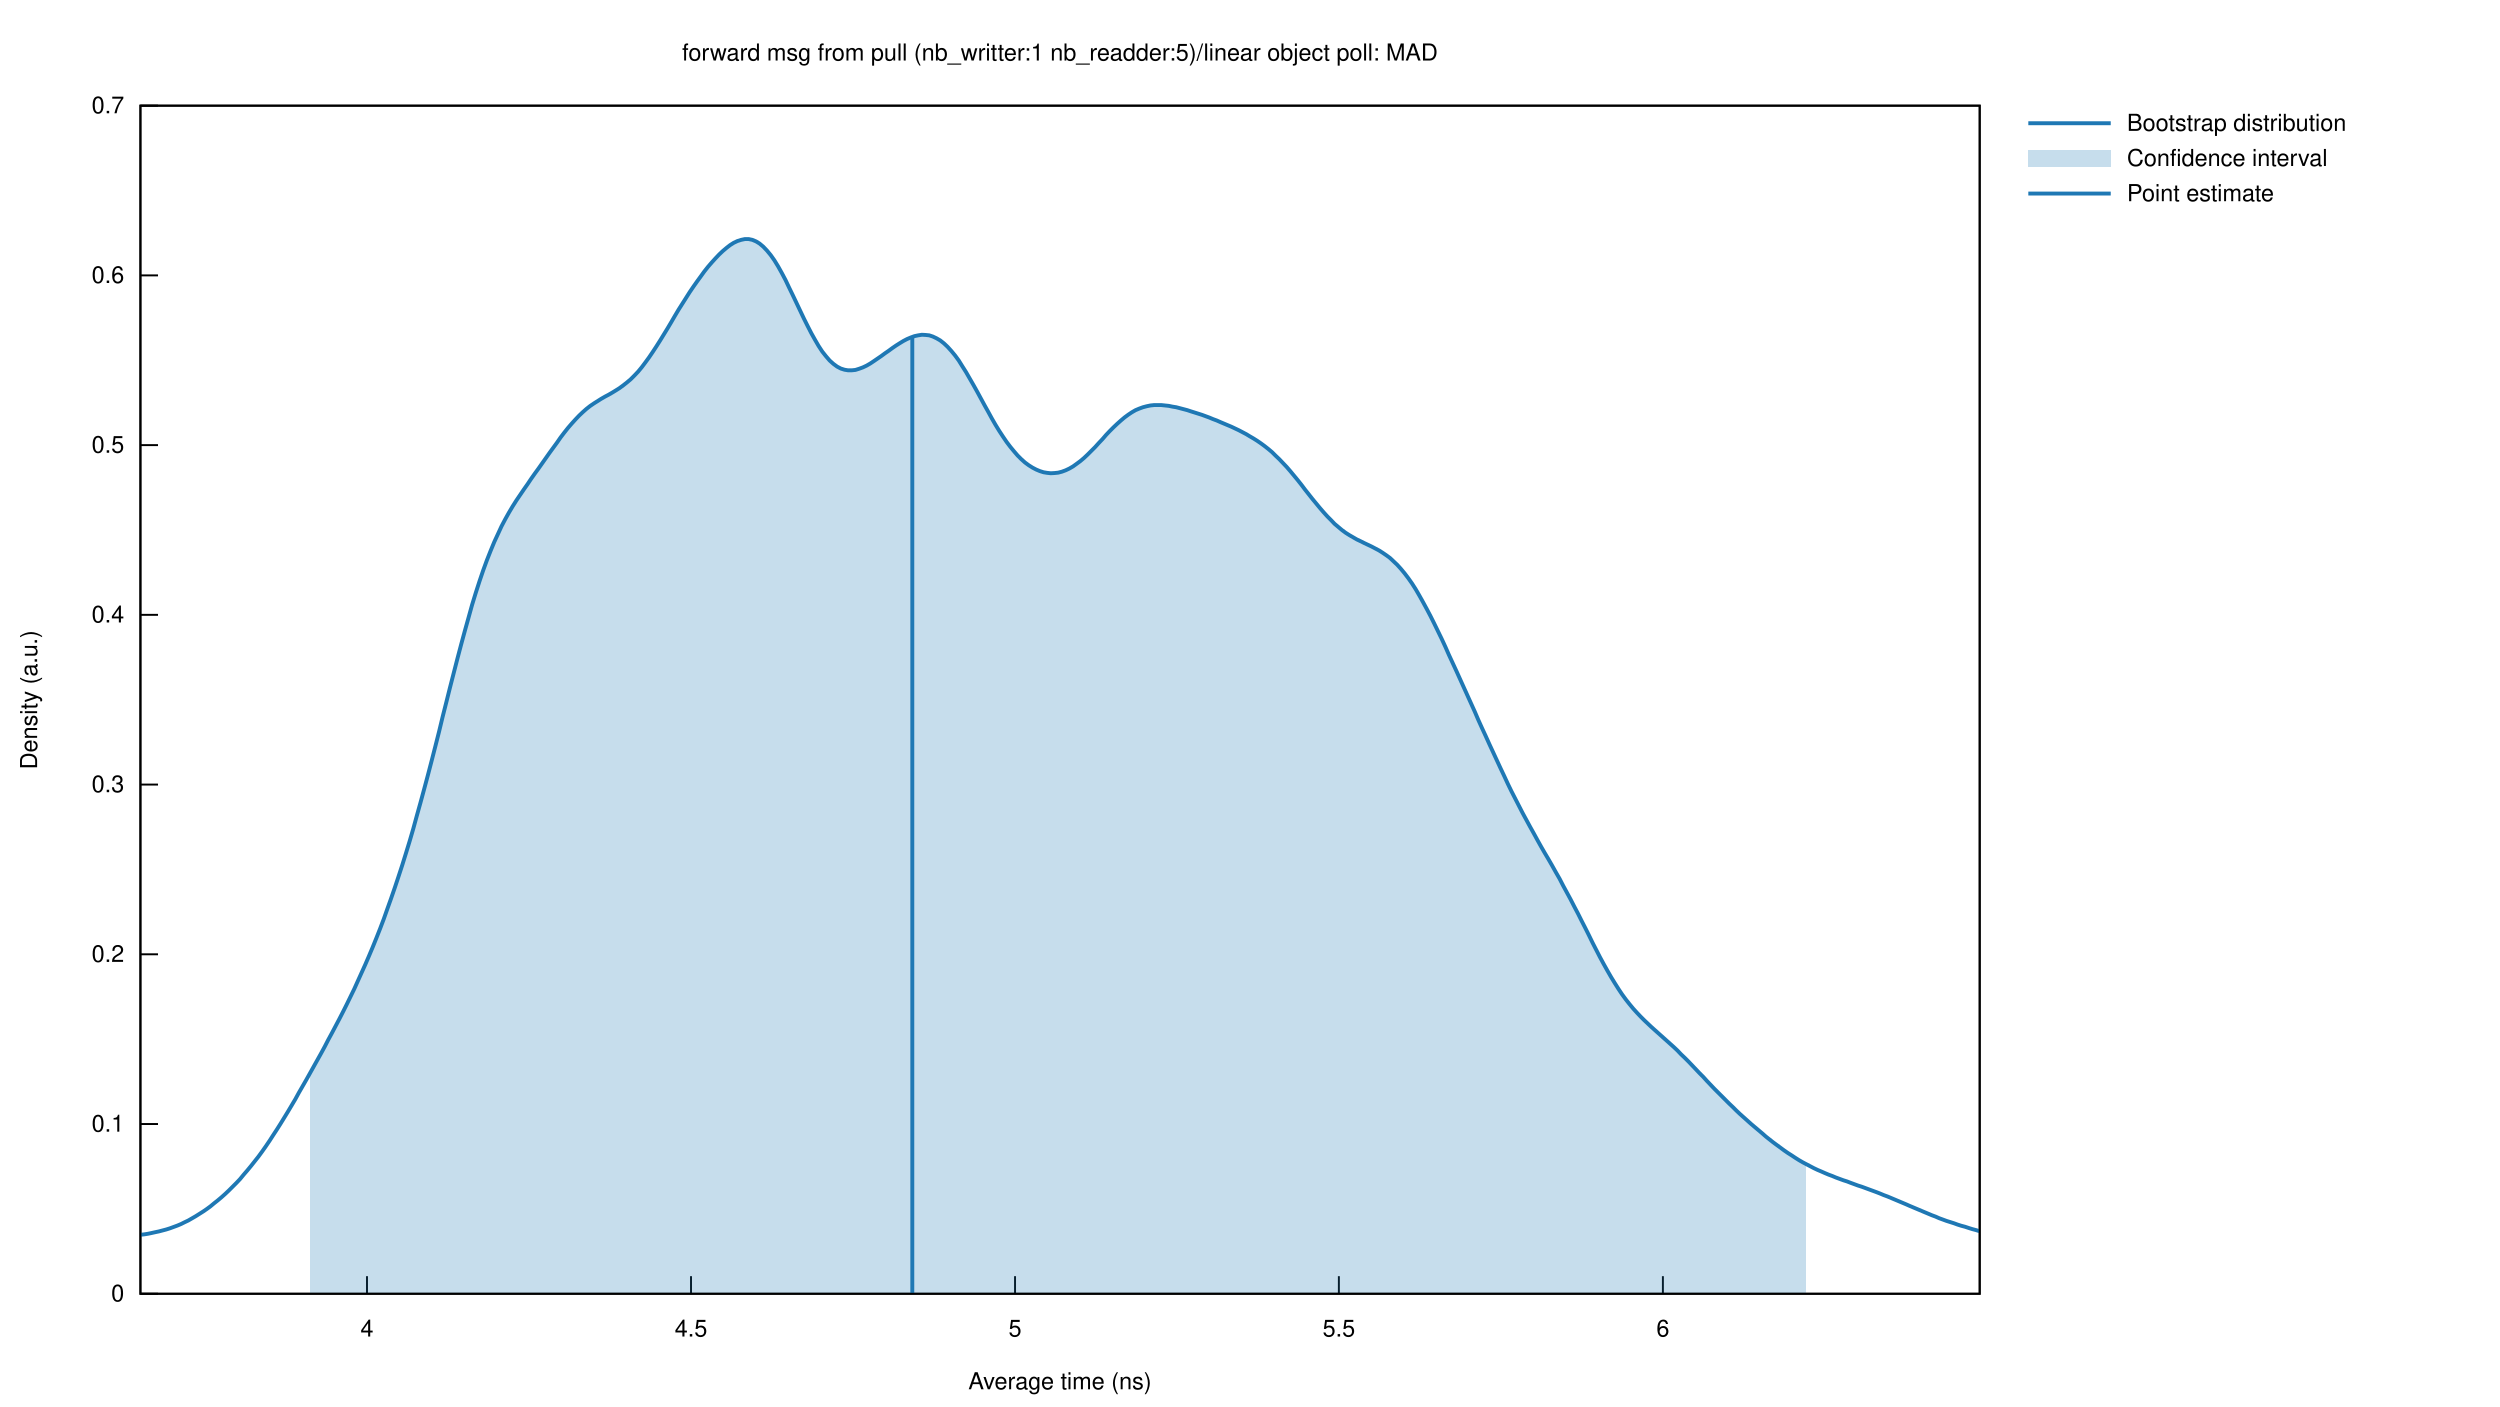
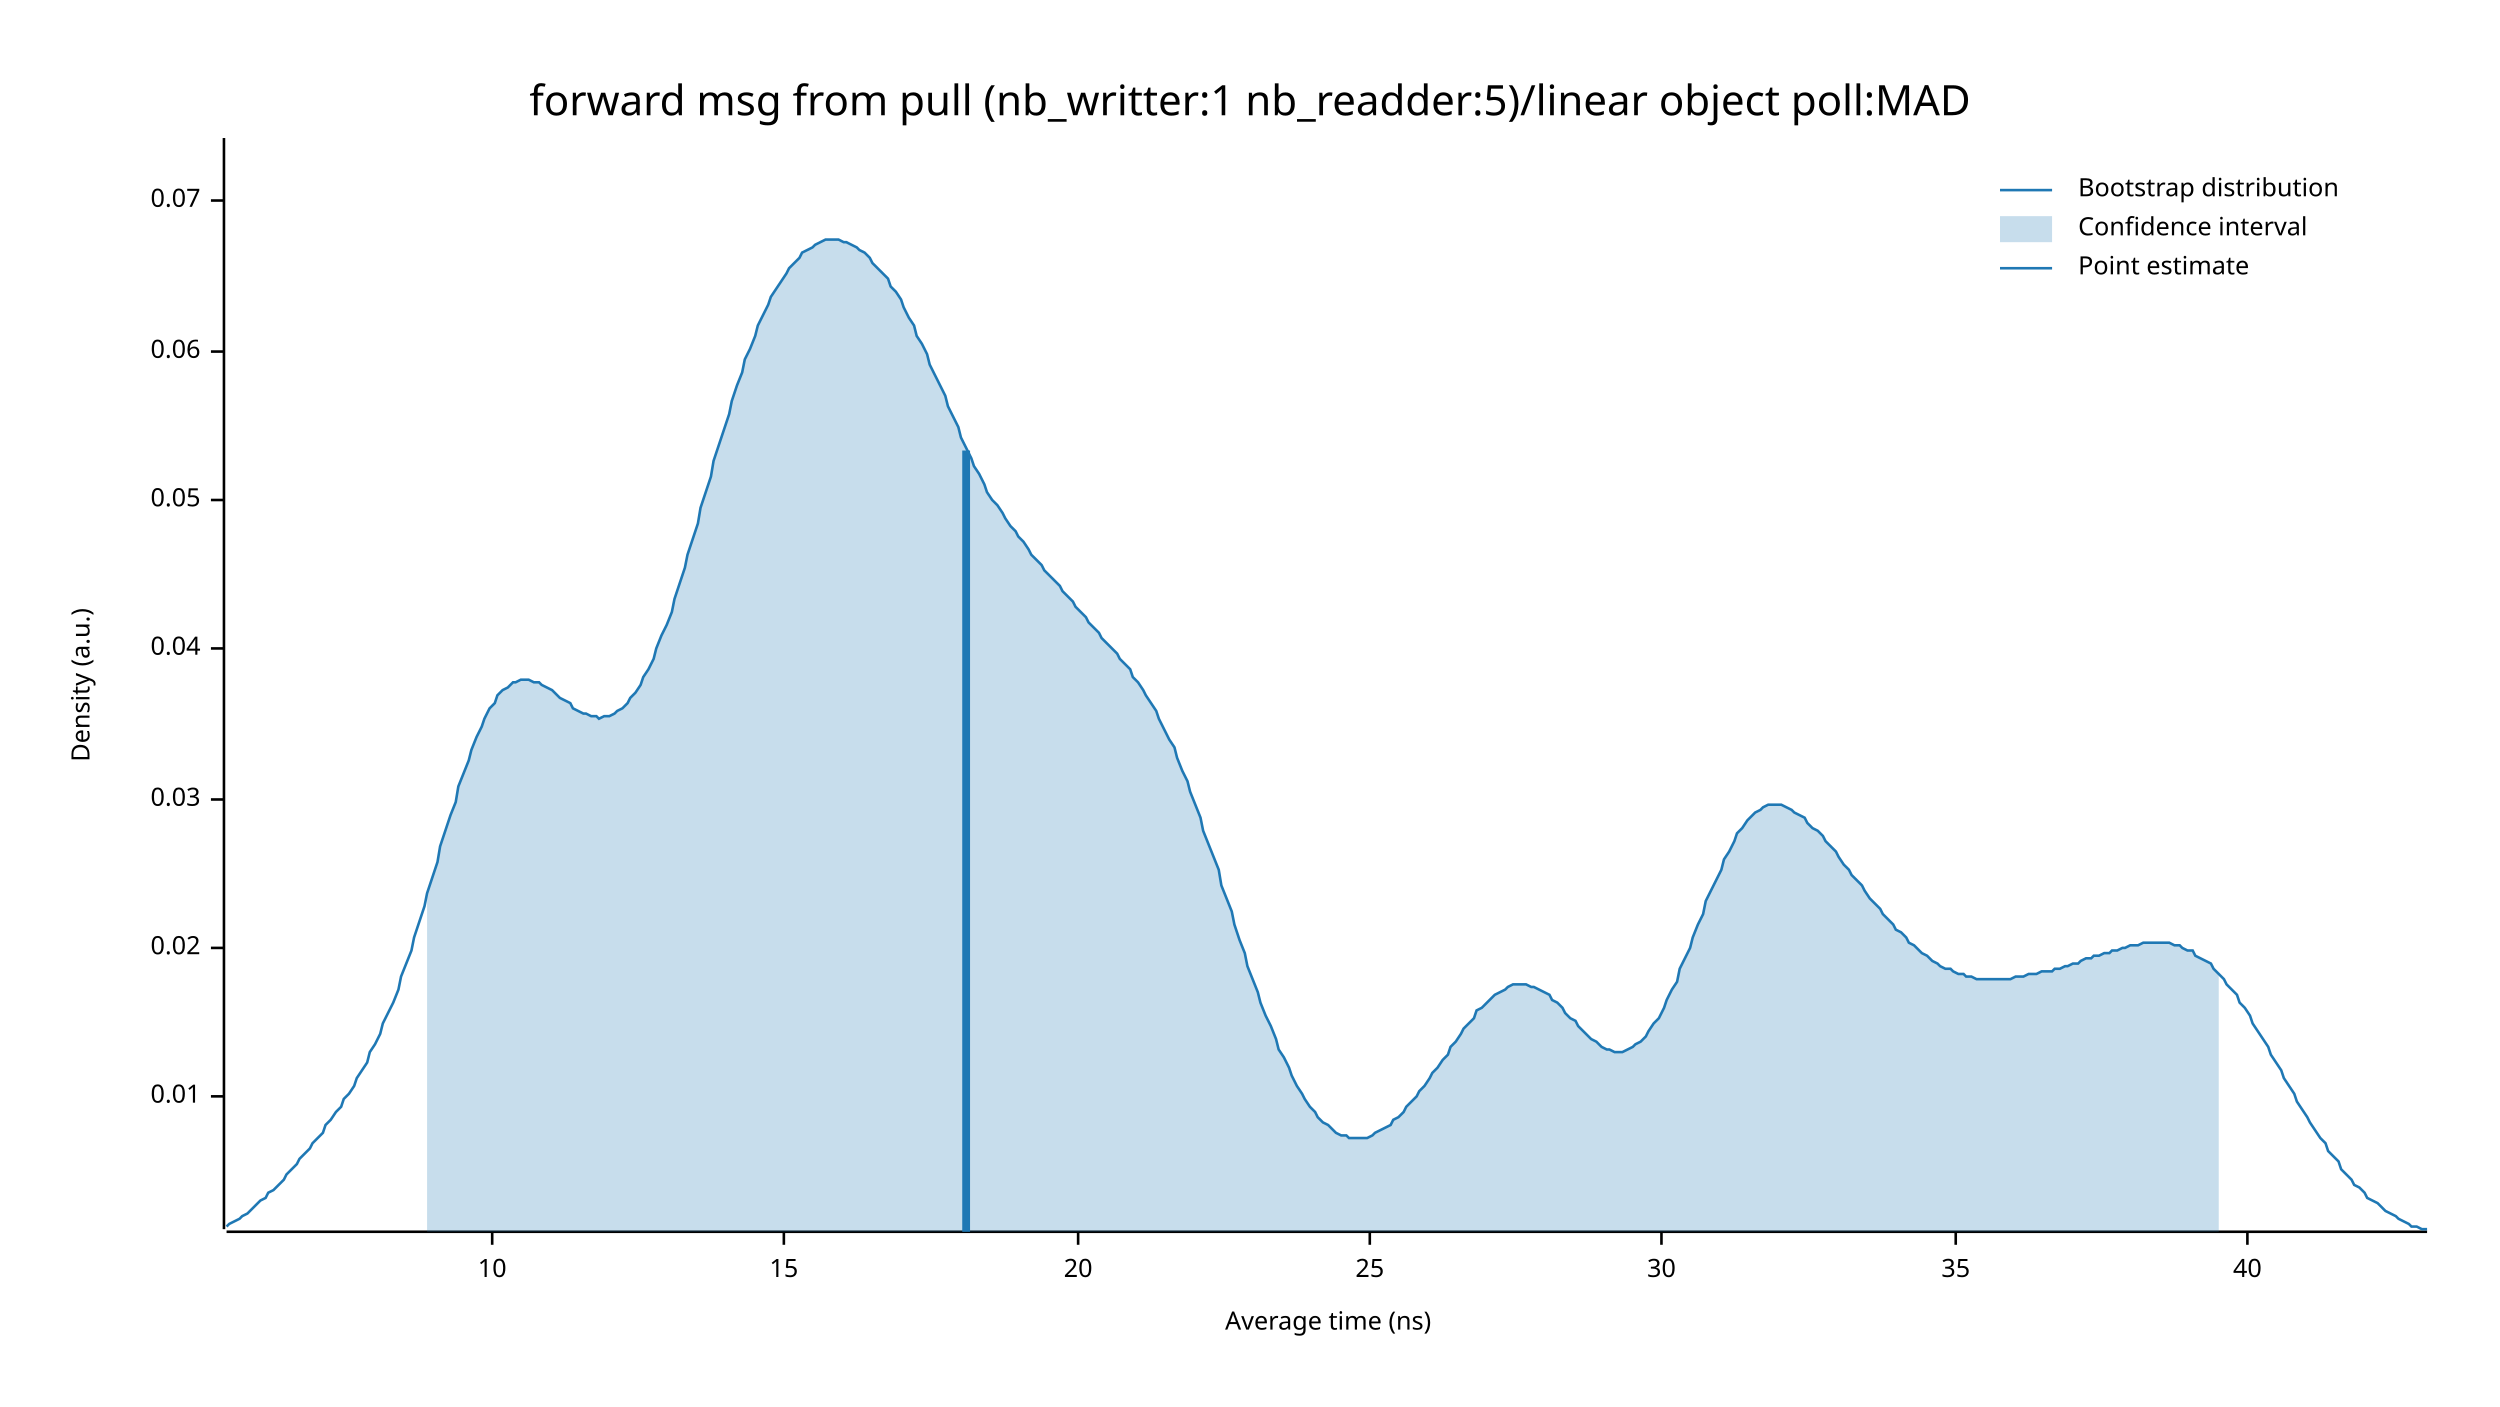
- <svg xmlns="http://www.w3.org/2000/svg" xmlns:xlink="http://www.w3.org/1999/xlink" viewBox="0 0 1280 720">
-   <g id="gnuplot_canvas">
-     <rect x="0" y="0" width="1280" height="720" fill="none" />
-     <defs>
-       <circle id="gpDot" r="0.5" stroke-width="0.5" stroke="currentColor" />
-       <path id="gpPt0" stroke-width="0.222" stroke="currentColor" d="M-1,0 h2 M0,-1 v2" />
-       <path id="gpPt1" stroke-width="0.222" stroke="currentColor" d="M-1,-1 L1,1 M1,-1 L-1,1" />
-       <path id="gpPt2" stroke-width="0.222" stroke="currentColor" d="M-1,0 L1,0 M0,-1 L0,1 M-1,-1 L1,1 M-1,1 L1,-1" />
-       <rect id="gpPt3" stroke-width="0.222" stroke="currentColor" x="-1" y="-1" width="2" height="2" />
-       <rect id="gpPt4" stroke-width="0.222" stroke="currentColor" fill="currentColor" x="-1" y="-1" width="2" height="2" />
-       <circle id="gpPt5" stroke-width="0.222" stroke="currentColor" cx="0" cy="0" r="1" />
-       <use xlink:href="#gpPt5" id="gpPt6" fill="currentColor" stroke="none" />
-       <path id="gpPt7" stroke-width="0.222" stroke="currentColor" d="M0,-1.33 L-1.33,0.67 L1.33,0.67 z" />
-       <use xlink:href="#gpPt7" id="gpPt8" fill="currentColor" stroke="none" />
-       <use xlink:href="#gpPt7" id="gpPt9" stroke="currentColor" transform="rotate(180)" />
-       <use xlink:href="#gpPt9" id="gpPt10" fill="currentColor" stroke="none" />
-       <use xlink:href="#gpPt3" id="gpPt11" stroke="currentColor" transform="rotate(45)" />
-       <use xlink:href="#gpPt11" id="gpPt12" fill="currentColor" stroke="none" />
-       <path id="gpPt13" stroke-width="0.222" stroke="currentColor" d="M0,1.330 L1.265,0.411 L0.782,-1.067 L-0.782,-1.076 L-1.265,0.411 z" />
-       <use xlink:href="#gpPt13" id="gpPt14" fill="currentColor" stroke="none" />
-       <filter id="textbox" filterUnits="objectBoundingBox" x="0" y="0" height="1" width="1">
-         <feFlood flood-color="white" flood-opacity="1" result="bgnd" />
-         <feComposite in="SourceGraphic" in2="bgnd" operator="atop" />
-       </filter>
-       <filter id="greybox" filterUnits="objectBoundingBox" x="0" y="0" height="1" width="1">
-         <feFlood flood-color="lightgrey" flood-opacity="1" result="grey" />
-         <feComposite in="SourceGraphic" in2="grey" operator="atop" />
-       </filter>
-     </defs>
-     <g fill="none" color="white" stroke="currentColor" stroke-width="1.00" stroke-linecap="butt" stroke-linejoin="miter">
- </g>
-     <g fill="none" color="black" stroke="currentColor" stroke-width="1.00" stroke-linecap="butt" stroke-linejoin="miter">
-       <path stroke="black" d="M71.9,662.4 L80.9,662.4  " />
-       <g transform="translate(63.6,666.3)" stroke="none" fill="black" font-family="Helvetica" font-size="12.00" text-anchor="end">
-         <text>
-           <tspan font-family="Helvetica"> 0</tspan>
-         </text>
-       </g>
-     </g>
-     <g fill="none" color="black" stroke="currentColor" stroke-width="1.00" stroke-linecap="butt" stroke-linejoin="miter">
-       <path stroke="black" d="M71.9,575.5 L80.9,575.5  " />
-       <g transform="translate(63.6,579.4)" stroke="none" fill="black" font-family="Helvetica" font-size="12.00" text-anchor="end">
-         <text>
-           <tspan font-family="Helvetica"> 0.1</tspan>
-         </text>
-       </g>
-     </g>
-     <g fill="none" color="black" stroke="currentColor" stroke-width="1.00" stroke-linecap="butt" stroke-linejoin="miter">
-       <path stroke="black" d="M71.9,488.6 L80.9,488.6  " />
-       <g transform="translate(63.6,492.5)" stroke="none" fill="black" font-family="Helvetica" font-size="12.00" text-anchor="end">
-         <text>
-           <tspan font-family="Helvetica"> 0.2</tspan>
-         </text>
-       </g>
-     </g>
-     <g fill="none" color="black" stroke="currentColor" stroke-width="1.00" stroke-linecap="butt" stroke-linejoin="miter">
-       <path stroke="black" d="M71.9,401.7 L80.9,401.7  " />
-       <g transform="translate(63.6,405.6)" stroke="none" fill="black" font-family="Helvetica" font-size="12.00" text-anchor="end">
-         <text>
-           <tspan font-family="Helvetica"> 0.3</tspan>
-         </text>
-       </g>
-     </g>
-     <g fill="none" color="black" stroke="currentColor" stroke-width="1.00" stroke-linecap="butt" stroke-linejoin="miter">
-       <path stroke="black" d="M71.9,314.8 L80.9,314.8  " />
-       <g transform="translate(63.6,318.7)" stroke="none" fill="black" font-family="Helvetica" font-size="12.00" text-anchor="end">
-         <text>
-           <tspan font-family="Helvetica"> 0.4</tspan>
-         </text>
-       </g>
-     </g>
-     <g fill="none" color="black" stroke="currentColor" stroke-width="1.00" stroke-linecap="butt" stroke-linejoin="miter">
-       <path stroke="black" d="M71.9,227.9 L80.9,227.9  " />
-       <g transform="translate(63.6,231.8)" stroke="none" fill="black" font-family="Helvetica" font-size="12.00" text-anchor="end">
-         <text>
-           <tspan font-family="Helvetica"> 0.5</tspan>
-         </text>
-       </g>
-     </g>
-     <g fill="none" color="black" stroke="currentColor" stroke-width="1.00" stroke-linecap="butt" stroke-linejoin="miter">
-       <path stroke="black" d="M71.9,141.0 L80.9,141.0  " />
-       <g transform="translate(63.6,144.9)" stroke="none" fill="black" font-family="Helvetica" font-size="12.00" text-anchor="end">
-         <text>
-           <tspan font-family="Helvetica"> 0.6</tspan>
-         </text>
-       </g>
-     </g>
-     <g fill="none" color="black" stroke="currentColor" stroke-width="1.00" stroke-linecap="butt" stroke-linejoin="miter">
-       <path stroke="black" d="M71.9,54.1 L80.9,54.1  " />
-       <g transform="translate(63.6,58.0)" stroke="none" fill="black" font-family="Helvetica" font-size="12.00" text-anchor="end">
-         <text>
-           <tspan font-family="Helvetica"> 0.7</tspan>
-         </text>
-       </g>
-     </g>
-     <g fill="none" color="black" stroke="currentColor" stroke-width="1.00" stroke-linecap="butt" stroke-linejoin="miter">
-       <path stroke="black" d="M187.9,662.4 L187.9,653.4  " />
-       <g transform="translate(187.9,684.3)" stroke="none" fill="black" font-family="Helvetica" font-size="12.00" text-anchor="middle">
-         <text>
-           <tspan font-family="Helvetica"> 4</tspan>
-         </text>
-       </g>
-     </g>
-     <g fill="none" color="black" stroke="currentColor" stroke-width="1.00" stroke-linecap="butt" stroke-linejoin="miter">
-       <path stroke="black" d="M353.8,662.4 L353.8,653.4  " />
-       <g transform="translate(353.8,684.3)" stroke="none" fill="black" font-family="Helvetica" font-size="12.00" text-anchor="middle">
-         <text>
-           <tspan font-family="Helvetica"> 4.5</tspan>
-         </text>
-       </g>
-     </g>
-     <g fill="none" color="black" stroke="currentColor" stroke-width="1.00" stroke-linecap="butt" stroke-linejoin="miter">
-       <path stroke="black" d="M519.7,662.4 L519.7,653.4  " />
-       <g transform="translate(519.7,684.3)" stroke="none" fill="black" font-family="Helvetica" font-size="12.00" text-anchor="middle">
-         <text>
-           <tspan font-family="Helvetica"> 5</tspan>
-         </text>
-       </g>
-     </g>
-     <g fill="none" color="black" stroke="currentColor" stroke-width="1.00" stroke-linecap="butt" stroke-linejoin="miter">
-       <path stroke="black" d="M685.5,662.4 L685.5,653.4  " />
-       <g transform="translate(685.5,684.3)" stroke="none" fill="black" font-family="Helvetica" font-size="12.00" text-anchor="middle">
-         <text>
-           <tspan font-family="Helvetica"> 5.5</tspan>
-         </text>
-       </g>
-     </g>
-     <g fill="none" color="black" stroke="currentColor" stroke-width="1.00" stroke-linecap="butt" stroke-linejoin="miter">
-       <path stroke="black" d="M851.4,662.4 L851.4,653.4  " />
-       <g transform="translate(851.4,684.3)" stroke="none" fill="black" font-family="Helvetica" font-size="12.00" text-anchor="middle">
-         <text>
-           <tspan font-family="Helvetica"> 6</tspan>
-         </text>
-       </g>
-     </g>
-     <g fill="none" color="black" stroke="currentColor" stroke-width="1.00" stroke-linecap="butt" stroke-linejoin="miter">
- </g>
-     <g fill="none" color="black" stroke="currentColor" stroke-width="1.00" stroke-linecap="butt" stroke-linejoin="miter">
-       <path stroke="black" d="M71.9,54.1 L71.9,662.4 L1013.6,662.4 L1013.6,54.1 L71.9,54.1 Z  " />
-     </g>
-     <g fill="none" color="black" stroke="currentColor" stroke-width="1.00" stroke-linecap="butt" stroke-linejoin="miter">
-       <g transform="translate(19.0,358.3) rotate(270)" stroke="none" fill="black" font-family="Helvetica" font-size="12.00" text-anchor="middle">
-         <text>
-           <tspan font-family="Helvetica">Density (a.u.)</tspan>
-         </text>
-       </g>
-     </g>
-     <g fill="none" color="black" stroke="currentColor" stroke-width="1.00" stroke-linecap="butt" stroke-linejoin="miter">
-       <g transform="translate(542.7,711.3)" stroke="none" fill="black" font-family="Helvetica" font-size="12.00" text-anchor="middle">
-         <text>
-           <tspan font-family="Helvetica">Average time (ns)</tspan>
-         </text>
-       </g>
-     </g>
-     <g fill="none" color="black" stroke="currentColor" stroke-width="1.00" stroke-linecap="butt" stroke-linejoin="miter">
-       <g transform="translate(542.7,31.0)" stroke="none" fill="black" font-family="Helvetica" font-size="12.00" text-anchor="middle">
-         <text>
-           <tspan font-family="Helvetica">forward msg from pull (nb_writter:1 nb_readder:5)/linear object poll: MAD</tspan>
-         </text>
-       </g>
-     </g>
-     <g fill="none" color="black" stroke="currentColor" stroke-width="1.00" stroke-linecap="butt" stroke-linejoin="miter">
- </g>
-     <g id="gnuplot_plot_1">
-       <g fill="none" color="white" stroke="currentColor" stroke-width="2.00" stroke-linecap="butt" stroke-linejoin="miter">
- </g>
-       <g fill="none" color="black" stroke="currentColor" stroke-width="2.00" stroke-linecap="butt" stroke-linejoin="miter">
-         <g transform="translate(1089.0,67.0)" stroke="none" fill="black" font-family="Helvetica" font-size="12.00" text-anchor="start">
-           <text>
-             <tspan font-family="Helvetica">Bootstrap distribution</tspan>
-           </text>
-         </g>
-       </g>
-       <g fill="none" color="black" stroke="currentColor" stroke-width="2.00" stroke-linecap="butt" stroke-linejoin="miter">
-         <path stroke="rgb( 31, 120, 180)" d="M1038.5,63.1 L1080.7,63.1 M71.9,632.2 L73.8,632.0 L75.7,631.7 L77.6,631.3 L79.4,630.9 L81.3,630.5   L83.2,630.0 L85.1,629.5 L87.0,628.9 L88.9,628.2 L90.8,627.5 L92.7,626.7 L94.5,625.8 L96.4,624.9   L98.3,623.8 L100.2,622.7 L102.1,621.5 L104.0,620.3 L105.9,619.0 L107.8,617.6 L109.6,616.1 L111.5,614.6   L113.4,613.0 L115.3,611.3 L117.2,609.5 L119.1,607.6 L121.0,605.7 L122.9,603.7 L124.7,601.5 L126.6,599.3   L128.5,597.0 L130.4,594.6 L132.3,592.2 L134.2,589.6 L136.1,586.9 L138.0,584.1 L139.8,581.3 L141.7,578.4   L143.6,575.4 L145.5,572.3 L147.4,569.2 L149.3,566.0 L151.2,562.8 L153.0,559.5 L154.9,556.2 L156.8,552.9   L158.7,549.5 L160.6,546.1 L162.5,542.7 L164.4,539.3 L166.3,535.8 L168.1,532.3 L170.0,528.8 L171.9,525.2   L173.8,521.6 L175.7,517.9 L177.6,514.1 L179.5,510.2 L181.4,506.3 L183.2,502.3 L185.1,498.1 L187.0,493.9   L188.9,489.5 L190.8,485.0 L192.7,480.3 L194.6,475.5 L196.5,470.5 L198.3,465.4 L200.2,460.1 L202.1,454.6   L204.0,448.9 L205.9,443.1 L207.8,437.0 L209.7,430.8 L211.6,424.3 L213.4,417.7 L215.3,410.9 L217.2,403.9   L219.1,396.8 L221.0,389.5 L222.9,382.1 L224.8,374.6 L226.6,367.1 L228.5,359.6 L230.4,352.0 L232.3,344.6   L234.2,337.2 L236.1,330.0 L238.0,323.0 L239.9,316.2 L241.7,309.7 L243.6,303.5 L245.5,297.6 L247.4,292.0   L249.3,286.8 L251.2,282.0 L253.1,277.4 L255.0,273.3 L256.8,269.4 L258.7,265.8 L260.6,262.4 L262.5,259.2   L264.4,256.2 L266.3,253.4 L268.2,250.6 L270.1,247.9 L271.9,245.2 L273.8,242.5 L275.7,239.9 L277.6,237.2   L279.5,234.5 L281.4,231.8 L283.3,229.2 L285.2,226.6 L287.0,224.0 L288.9,221.5 L290.8,219.1 L292.7,216.9   L294.6,214.8 L296.5,212.8 L298.4,211.0 L300.2,209.4 L302.1,207.9 L304.0,206.6 L305.9,205.4 L307.8,204.2   L309.7,203.1 L311.6,202.1 L313.5,201.0 L315.3,199.9 L317.2,198.7 L319.1,197.3 L321.0,195.8 L322.9,194.2   L324.8,192.3 L326.7,190.3 L328.6,188.0 L330.4,185.6 L332.3,183.0 L334.2,180.2 L336.1,177.3 L338.0,174.3   L339.9,171.2 L341.8,168.1 L343.7,164.9 L345.5,161.8 L347.4,158.6 L349.3,155.6 L351.2,152.6 L353.1,149.6   L355.0,146.8 L356.9,144.1 L358.8,141.5 L360.6,139.0 L362.5,136.6 L364.4,134.4 L366.3,132.3 L368.2,130.3   L370.1,128.5 L372.0,126.9 L373.8,125.5 L375.7,124.3 L377.6,123.4 L379.5,122.8 L381.4,122.4 L383.3,122.4   L385.2,122.8 L387.1,123.6 L388.9,124.7 L390.8,126.3 L392.7,128.3 L394.6,130.6 L396.5,133.3 L398.4,136.4   L400.3,139.8 L402.2,143.4 L404.0,147.2 L405.9,151.1 L407.8,155.1 L409.7,159.1 L411.6,163.1 L413.5,166.9   L415.4,170.6 L417.3,174.0 L419.1,177.1 L421.0,180.0 L422.9,182.4 L424.8,184.6 L426.7,186.3 L428.6,187.7   L430.5,188.7 L432.4,189.3 L434.2,189.6 L436.1,189.6 L438.0,189.4 L439.9,188.8 L441.8,188.1 L443.7,187.2   L445.6,186.1 L447.4,184.9 L449.3,183.6 L451.2,182.3 L453.1,180.9 L455.0,179.6 L456.9,178.2 L458.8,176.9   L460.7,175.7 L462.5,174.6 L464.4,173.6 L466.3,172.8 L468.2,172.1 L470.1,171.7 L472.0,171.4 L473.9,171.5   L475.8,171.7 L477.6,172.3 L479.5,173.2 L481.4,174.3 L483.3,175.8 L485.2,177.6 L487.1,179.7 L489.0,182.0   L490.9,184.6 L492.7,187.5 L494.6,190.5 L496.5,193.8 L498.4,197.1 L500.3,200.5 L502.2,204.0 L504.1,207.5   L506.0,210.9 L507.8,214.2 L509.7,217.5 L511.6,220.6 L513.5,223.5 L515.4,226.3 L517.3,228.8 L519.2,231.1   L521.0,233.2 L522.9,235.1 L524.8,236.8 L526.7,238.2 L528.6,239.4 L530.5,240.4 L532.4,241.2 L534.3,241.8   L536.1,242.1 L538.0,242.3 L539.9,242.2 L541.8,242.0 L543.7,241.5 L545.6,240.8 L547.5,239.9 L549.4,238.8   L551.2,237.5 L553.1,236.1 L555.0,234.5 L556.9,232.7 L558.8,230.8 L560.7,228.9 L562.6,226.8 L564.5,224.8   L566.3,222.7 L568.2,220.7 L570.1,218.8 L572.0,217.0 L573.9,215.3 L575.8,213.7 L577.7,212.3 L579.5,211.1   L581.4,210.0 L583.3,209.2 L585.2,208.5 L587.1,208.0 L589.0,207.6 L590.9,207.4 L592.8,207.4 L594.6,207.4   L596.5,207.6 L598.4,207.8 L600.3,208.2 L602.2,208.5 L604.1,209.0 L606.0,209.5 L607.9,210.0 L609.7,210.6   L611.6,211.2 L613.5,211.8 L615.4,212.4 L617.3,213.1 L619.2,213.8 L621.1,214.6 L623.0,215.3 L624.8,216.1   L626.7,216.9 L628.6,217.7 L630.5,218.5 L632.4,219.4 L634.3,220.3 L636.2,221.3 L638.1,222.3 L639.9,223.4   L641.8,224.5 L643.7,225.7 L645.6,227.0 L647.5,228.4 L649.4,229.9 L651.3,231.5 L653.1,233.3 L655.0,235.1   L656.9,237.1 L658.8,239.1 L660.7,241.3 L662.6,243.6 L664.5,245.9 L666.4,248.3 L668.2,250.7 L670.1,253.1   L672.0,255.5 L673.9,257.8 L675.8,260.1 L677.7,262.3 L679.6,264.4 L681.5,266.3 L683.3,268.2 L685.2,269.8   L687.1,271.4 L689.0,272.8 L690.9,274.0 L692.8,275.1 L694.7,276.2 L696.6,277.1 L698.4,278.0 L700.3,278.9   L702.2,279.8 L704.1,280.8 L706.0,281.8 L707.9,283.0 L709.8,284.3 L711.7,285.7 L713.5,287.4 L715.4,289.2   L717.3,291.3 L719.2,293.6 L721.1,296.1 L723.0,298.8 L724.9,301.8 L726.7,304.9 L728.6,308.3 L730.5,311.8   L732.4,315.4 L734.3,319.2 L736.2,323.1 L738.1,327.0 L740.0,331.1 L741.8,335.2 L743.7,339.3 L745.6,343.4   L747.5,347.6 L749.4,351.8 L751.3,356.0 L753.2,360.2 L755.1,364.4 L756.9,368.6 L758.8,372.8 L760.7,376.9   L762.6,381.1 L764.5,385.2 L766.4,389.3 L768.3,393.4 L770.2,397.4 L772.0,401.3 L773.9,405.2 L775.8,408.9   L777.7,412.6 L779.6,416.3 L781.5,419.8 L783.4,423.3 L785.3,426.7 L787.1,430.0 L789.0,433.4 L790.9,436.7   L792.8,439.9 L794.7,443.2 L796.6,446.6 L798.5,449.9 L800.3,453.4 L802.2,456.9 L804.1,460.4 L806.0,464.1   L807.9,467.7 L809.8,471.5 L811.7,475.2 L813.6,479.0 L815.4,482.7 L817.3,486.4 L819.2,490.1 L821.1,493.6   L823.0,497.0 L824.9,500.3 L826.8,503.4 L828.7,506.4 L830.5,509.1 L832.4,511.7 L834.3,514.1 L836.2,516.4   L838.1,518.5 L840.0,520.5 L841.9,522.4 L843.8,524.2 L845.6,525.9 L847.5,527.6 L849.4,529.3 L851.3,531.0   L853.2,532.7 L855.1,534.4 L857.0,536.1 L858.9,537.9 L860.7,539.8 L862.6,541.6 L864.5,543.5 L866.4,545.5   L868.3,547.5 L870.2,549.5 L872.1,551.4 L873.9,553.4 L875.8,555.4 L877.7,557.4 L879.6,559.3 L881.5,561.2   L883.4,563.1 L885.3,565.0 L887.2,566.8 L889.0,568.6 L890.9,570.4 L892.8,572.1 L894.7,573.8 L896.6,575.5   L898.5,577.1 L900.4,578.7 L902.3,580.3 L904.1,581.9 L906.0,583.4 L907.9,584.9 L909.8,586.3 L911.7,587.7   L913.6,589.1 L915.5,590.4 L917.4,591.6 L919.2,592.8 L921.1,594.0 L923.0,595.1 L924.9,596.1 L926.8,597.1   L928.7,598.1 L930.6,599.0 L932.5,599.8 L934.3,600.6 L936.2,601.4 L938.1,602.1 L940.0,602.9 L941.9,603.6   L943.8,604.3 L945.7,604.9 L947.5,605.6 L949.4,606.3 L951.3,607.0 L953.2,607.6 L955.1,608.3 L957.0,609.0   L958.9,609.7 L960.8,610.4 L962.6,611.1 L964.5,611.9 L966.4,612.6 L968.3,613.4 L970.2,614.2 L972.1,615.0   L974.0,615.8 L975.9,616.6 L977.7,617.4 L979.6,618.2 L981.5,619.0 L983.4,619.8 L985.3,620.6 L987.2,621.4   L989.1,622.2 L991.0,622.9 L992.8,623.7 L994.7,624.4 L996.6,625.1 L998.5,625.7 L1000.4,626.3 L1002.3,627.0   L1004.2,627.6 L1006.1,628.1 L1007.9,628.7 L1009.8,629.3 L1011.7,629.8 L1013.6,630.4  " />
-       </g>
-     </g>
-     <g id="gnuplot_plot_2">
-       <g fill="none" color="white" stroke="rgb( 31, 120, 180)" stroke-width="1.00" stroke-linecap="butt" stroke-linejoin="miter">
- </g>
-       <g fill="none" color="black" stroke="currentColor" stroke-width="1.00" stroke-linecap="butt" stroke-linejoin="miter">
-         <g transform="translate(1089.0,85.0)" stroke="none" fill="black" font-family="Helvetica" font-size="12.00" text-anchor="start">
-           <text>
-             <tspan font-family="Helvetica">Confidence interval</tspan>
-           </text>
-         </g>
-       </g>
-       <g fill="none" color="black" stroke="currentColor" stroke-width="1.00" stroke-linecap="butt" stroke-linejoin="miter">
-         <g stroke="none" shape-rendering="crispEdges">
-           <polygon fill="rgb( 31, 120, 180)" fill-opacity="0.25" points="1038.5,85.6 1080.7,85.6 1080.7,76.6 1038.5,76.6 " />
-           <polygon fill="rgb( 31, 120, 180)" fill-opacity="0.25" points="158.7,549.5 160.6,546.1 162.5,542.7 164.4,539.3 166.3,535.8 168.1,532.3 170.0,528.8 171.9,525.2 173.8,521.6 175.7,517.9 177.6,514.1 179.5,510.2 181.4,506.3 183.2,502.3 185.1,498.1 187.0,493.9 188.9,489.5 190.8,485.0 192.7,480.3 194.6,475.5 196.5,470.5 198.3,465.4 200.2,460.1 202.1,454.6 204.0,448.9 205.9,443.1 207.8,437.0 209.7,430.8 211.6,424.3 213.4,417.7 215.3,410.9 217.2,403.9 219.1,396.8 221.0,389.5 222.9,382.1 224.8,374.6 226.6,367.1 228.5,359.6 230.4,352.0 232.3,344.6 234.2,337.2 236.1,330.0 238.0,323.0 239.9,316.2 241.7,309.7 243.6,303.5 245.5,297.6 247.4,292.0 249.3,286.8 251.2,282.0 253.1,277.4 255.0,273.3 256.8,269.4 258.7,265.8 260.6,262.4 262.5,259.2 264.4,256.2 266.3,253.4 268.2,250.6 270.1,247.9 271.9,245.2 273.8,242.5 275.7,239.9 277.6,237.2 279.5,234.5 281.4,231.8 283.3,229.2 285.2,226.6 287.0,224.0 288.9,221.5 290.8,219.1 292.7,216.9 294.6,214.8 296.5,212.8 298.4,211.0 300.2,209.4 302.1,207.9 304.0,206.6 305.9,205.4 307.8,204.2 309.7,203.1 311.6,202.1 313.5,201.0 315.3,199.9 317.2,198.7 319.1,197.3 321.0,195.8 322.9,194.2 324.8,192.3 326.7,190.3 328.6,188.0 330.4,185.6 332.3,183.0 334.2,180.2 336.1,177.3 338.0,174.3 339.9,171.2 341.8,168.1 343.7,164.9 345.5,161.8 347.4,158.6 349.3,155.6 351.2,152.6 353.1,149.6 355.0,146.8 356.9,144.1 358.8,141.5 360.6,139.0 362.5,136.6 364.4,134.4 366.3,132.3 368.2,130.3 370.1,128.5 372.0,126.9 373.8,125.5 375.7,124.3 377.6,123.4 379.5,122.8 381.4,122.4 383.3,122.4 385.2,122.8 387.1,123.6 388.9,124.7 390.8,126.3 392.7,128.3 394.6,130.6 396.5,133.3 398.4,136.4 400.3,139.8 402.2,143.4 404.0,147.2 405.9,151.1 407.8,155.1 409.7,159.1 411.6,163.1 413.5,166.9 415.4,170.6 417.3,174.0 419.1,177.1 421.0,180.0 422.9,182.4 424.8,184.6 426.7,186.3 428.6,187.7 430.5,188.7 432.4,189.3 434.2,189.6 436.1,189.6 438.0,189.4 439.9,188.8 441.8,188.1 443.7,187.2 445.6,186.1 447.4,184.9 449.3,183.6 451.2,182.3 453.1,180.9 455.0,179.6 456.9,178.2 458.8,176.9 460.7,175.7 462.5,174.6 464.4,173.6 466.3,172.8 468.2,172.1 470.1,171.7 472.0,171.4 473.9,171.5 475.8,171.7 477.6,172.3 479.5,173.2 481.4,174.3 483.3,175.8 485.2,177.6 487.1,179.7 489.0,182.0 490.9,184.6 492.7,187.5 494.6,190.5 496.5,193.8 498.4,197.1 500.3,200.5 502.2,204.0 504.1,207.5 506.0,210.9 507.8,214.2 509.7,217.5 511.6,220.6 513.5,223.5 515.4,226.3 517.3,228.8 519.2,231.1 521.0,233.2 522.9,235.1 524.8,236.8 526.7,238.2 528.6,239.4 530.5,240.4 532.4,241.2 534.3,241.8 536.1,242.1 538.0,242.3 539.9,242.2 541.8,242.0 543.7,241.5 545.6,240.8 547.5,239.9 549.4,238.8 551.2,237.5 553.1,236.1 555.0,234.5 556.9,232.7 558.8,230.8 560.7,228.9 562.6,226.8 564.5,224.8 566.3,222.7 568.2,220.7 570.1,218.8 572.0,217.0 573.9,215.3 575.8,213.7 577.7,212.3 579.5,211.1 581.4,210.0 583.3,209.2 585.2,208.5 587.1,208.0 589.0,207.6 590.9,207.4 592.8,207.4 594.6,207.4 596.5,207.6 598.4,207.8 600.3,208.2 602.2,208.5 604.1,209.0 606.0,209.5 607.9,210.0 609.7,210.6 611.6,211.2 613.5,211.8 615.4,212.4 617.3,213.1 619.2,213.8 621.1,214.6 623.0,215.3 624.8,216.1 626.7,216.9 628.6,217.7 630.5,218.5 632.4,219.4 634.3,220.3 636.2,221.3 638.1,222.3 639.9,223.4 641.8,224.5 643.7,225.7 645.6,227.0 647.5,228.4 649.4,229.9 651.3,231.5 653.1,233.3 655.0,235.1 656.9,237.1 658.8,239.1 660.7,241.3 662.6,243.6 664.5,245.9 666.4,248.3 668.2,250.7 670.1,253.1 672.0,255.5 673.9,257.8 675.8,260.1 677.7,262.3 679.6,264.4 681.5,266.3 683.3,268.2 685.2,269.8 687.1,271.4 689.0,272.8 690.9,274.0 692.8,275.1 694.7,276.2 696.6,277.1 698.4,278.0 700.3,278.9 702.2,279.8 704.1,280.8 706.0,281.8 707.9,283.0 709.8,284.3 711.7,285.7 713.5,287.4 715.4,289.2 717.3,291.3 719.2,293.6 721.1,296.1 723.0,298.8 724.9,301.8 726.7,304.9 728.6,308.3 730.5,311.8 732.4,315.4 734.3,319.2 736.2,323.1 738.1,327.0 740.0,331.1 741.8,335.2 743.7,339.3 745.6,343.4 747.5,347.6 749.4,351.8 751.3,356.0 753.2,360.2 755.1,364.4 756.9,368.6 758.8,372.8 760.7,376.9 762.6,381.1 764.5,385.2 766.4,389.3 768.3,393.4 770.2,397.4 772.0,401.3 773.9,405.2 775.8,408.9 777.7,412.6 779.6,416.3 781.5,419.8 783.4,423.3 785.3,426.7 787.1,430.0 789.0,433.4 790.9,436.7 792.8,439.9 794.7,443.2 796.6,446.6 798.5,449.9 800.3,453.4 802.2,456.9 804.1,460.4 806.0,464.1 807.9,467.7 809.8,471.5 811.7,475.2 813.6,479.0 815.4,482.7 817.3,486.4 819.2,490.1 821.1,493.6 823.0,497.0 824.9,500.3 826.8,503.4 828.7,506.4 830.5,509.1 832.4,511.7 834.3,514.1 836.2,516.4 838.1,518.5 840.0,520.5 841.9,522.4 843.8,524.2 845.6,525.9 847.5,527.6 849.4,529.3 851.3,531.0 853.2,532.7 855.1,534.4 857.0,536.1 858.9,537.9 860.7,539.8 862.6,541.6 864.5,543.5 866.4,545.5 868.3,547.5 870.2,549.5 872.1,551.4 873.9,553.4 875.8,555.4 877.7,557.4 879.6,559.3 881.5,561.2 883.4,563.1 885.3,565.0 887.2,566.8 889.0,568.6 890.9,570.4 892.8,572.1 894.7,573.8 896.6,575.5 898.5,577.1 900.4,578.7 902.3,580.3 904.1,581.9 906.0,583.4 907.9,584.9 909.8,586.3 911.7,587.7 913.6,589.1 915.5,590.4 917.4,591.6 919.2,592.8 921.1,594.0 923.0,595.1 924.9,596.1 924.9,662.4 923.0,662.4 921.1,662.4 919.2,662.4 917.4,662.4 915.5,662.4 913.6,662.4 911.7,662.4 909.8,662.4 907.9,662.4 906.0,662.4 904.1,662.4 902.3,662.4 900.4,662.4 898.5,662.4 896.6,662.4 894.7,662.4 892.8,662.4 890.9,662.4 889.0,662.4 887.2,662.4 885.3,662.4 883.4,662.4 881.5,662.4 879.6,662.4 877.7,662.4 875.8,662.4 873.9,662.4 872.1,662.4 870.2,662.4 868.3,662.4 866.4,662.4 864.5,662.4 862.6,662.4 860.7,662.4 858.9,662.4 857.0,662.4 855.1,662.4 853.2,662.4 851.3,662.4 849.4,662.4 847.5,662.4 845.6,662.4 843.8,662.4 841.9,662.4 840.0,662.4 838.1,662.4 836.2,662.4 834.3,662.4 832.4,662.4 830.5,662.4 828.7,662.4 826.8,662.4 824.9,662.4 823.0,662.4 821.1,662.4 819.2,662.4 817.3,662.4 815.4,662.4 813.6,662.4 811.7,662.4 809.8,662.4 807.9,662.4 806.0,662.4 804.1,662.4 802.2,662.4 800.3,662.4 798.5,662.4 796.6,662.4 794.7,662.4 792.8,662.4 790.9,662.4 789.0,662.4 787.1,662.4 785.3,662.4 783.4,662.4 781.5,662.4 779.6,662.4 777.7,662.4 775.8,662.4 773.9,662.4 772.0,662.4 770.2,662.4 768.3,662.4 766.4,662.4 764.5,662.4 762.6,662.4 760.7,662.4 758.8,662.4 756.9,662.4 755.1,662.4 753.2,662.4 751.3,662.4 749.4,662.4 747.5,662.4 745.6,662.4 743.7,662.4 741.8,662.4 740.0,662.4 738.1,662.4 736.2,662.4 734.3,662.4 732.4,662.4 730.5,662.4 728.6,662.4 726.7,662.4 724.9,662.4 723.0,662.4 721.1,662.4 719.2,662.4 717.3,662.4 715.4,662.4 713.5,662.4 711.7,662.4 709.8,662.4 707.9,662.4 706.0,662.4 704.1,662.4 702.2,662.4 700.3,662.4 698.4,662.4 696.6,662.4 694.7,662.4 692.8,662.4 690.9,662.4 689.0,662.4 687.1,662.4 685.2,662.4 683.3,662.4 681.5,662.4 679.6,662.4 677.7,662.4 675.8,662.4 673.9,662.4 672.0,662.4 670.1,662.4 668.2,662.4 666.4,662.4 664.5,662.4 662.6,662.4 660.7,662.4 658.8,662.4 656.9,662.4 655.0,662.4 653.1,662.4 651.3,662.4 649.4,662.4 647.5,662.4 645.6,662.4 643.7,662.4 641.8,662.4 639.9,662.4 638.1,662.4 636.2,662.4 634.3,662.4 632.4,662.4 630.5,662.4 628.6,662.4 626.7,662.4 624.8,662.4 623.0,662.4 621.1,662.4 619.2,662.4 617.3,662.4 615.4,662.4 613.5,662.4 611.6,662.4 609.7,662.4 607.9,662.4 606.0,662.4 604.1,662.4 602.2,662.4 600.3,662.4 598.4,662.4 596.5,662.4 594.6,662.4 592.8,662.4 590.9,662.4 589.0,662.4 587.1,662.4 585.2,662.4 583.3,662.4 581.4,662.4 579.5,662.4 577.7,662.4 575.8,662.4 573.9,662.4 572.0,662.4 570.1,662.4 568.2,662.4 566.3,662.4 564.5,662.4 562.6,662.4 560.7,662.4 558.8,662.4 556.9,662.4 555.0,662.4 553.1,662.4 551.2,662.4 549.4,662.4 547.5,662.4 545.6,662.4 543.7,662.4 541.8,662.4 539.9,662.4 538.0,662.4 536.1,662.4 534.3,662.4 532.4,662.4 530.5,662.4 528.6,662.4 526.7,662.4 524.8,662.4 522.9,662.4 521.0,662.4 519.2,662.4 517.3,662.4 515.4,662.4 513.5,662.4 511.6,662.4 509.7,662.4 507.8,662.4 506.0,662.4 504.1,662.4 502.2,662.4 500.3,662.4 498.4,662.4 496.5,662.4 494.6,662.4 492.7,662.4 490.9,662.4 489.0,662.4 487.1,662.4 485.2,662.4 483.3,662.4 481.4,662.4 479.5,662.4 477.6,662.4 475.8,662.4 473.9,662.4 472.0,662.4 470.1,662.4 468.2,662.4 466.3,662.4 464.4,662.4 462.5,662.4 460.7,662.4 458.8,662.4 456.9,662.4 455.0,662.4 453.1,662.4 451.2,662.4 449.3,662.4 447.4,662.4 445.6,662.4 443.7,662.4 441.8,662.4 439.9,662.4 438.0,662.4 436.1,662.4 434.2,662.4 432.4,662.4 430.5,662.4 428.6,662.4 426.7,662.4 424.8,662.4 422.9,662.4 421.0,662.4 419.1,662.4 417.3,662.4 415.4,662.4 413.5,662.4 411.6,662.4 409.7,662.4 407.8,662.4 405.9,662.4 404.0,662.4 402.2,662.4 400.3,662.4 398.4,662.4 396.5,662.4 394.6,662.4 392.7,662.4 390.8,662.4 388.9,662.4 387.1,662.4 385.2,662.4 383.3,662.4 381.4,662.4 379.5,662.4 377.6,662.4 375.7,662.4 373.8,662.4 372.0,662.4 370.1,662.4 368.2,662.4 366.3,662.4 364.4,662.4 362.5,662.4 360.6,662.4 358.8,662.4 356.9,662.4 355.0,662.4 353.1,662.4 351.2,662.4 349.3,662.4 347.4,662.4 345.5,662.4 343.7,662.4 341.8,662.4 339.9,662.4 338.0,662.4 336.1,662.4 334.2,662.4 332.3,662.4 330.4,662.4 328.6,662.4 326.7,662.4 324.8,662.4 322.9,662.4 321.0,662.4 319.1,662.4 317.2,662.4 315.3,662.4 313.5,662.4 311.6,662.4 309.7,662.4 307.8,662.4 305.9,662.4 304.0,662.4 302.1,662.4 300.2,662.4 298.4,662.4 296.5,662.4 294.6,662.4 292.7,662.4 290.8,662.4 288.9,662.4 287.0,662.4 285.2,662.4 283.3,662.4 281.4,662.4 279.5,662.4 277.6,662.4 275.7,662.4 273.8,662.4 271.9,662.4 270.1,662.4 268.2,662.4 266.3,662.4 264.4,662.4 262.5,662.4 260.6,662.4 258.7,662.4 256.8,662.4 255.0,662.4 253.1,662.4 251.2,662.4 249.3,662.4 247.4,662.4 245.5,662.4 243.6,662.4 241.7,662.4 239.9,662.4 238.0,662.4 236.1,662.4 234.2,662.4 232.3,662.4 230.4,662.4 228.5,662.4 226.6,662.4 224.8,662.4 222.9,662.4 221.0,662.4 219.1,662.4 217.2,662.4 215.3,662.4 213.4,662.4 211.6,662.4 209.7,662.4 207.8,662.4 205.9,662.4 204.0,662.4 202.1,662.4 200.2,662.4 198.3,662.4 196.5,662.4 194.6,662.4 192.7,662.4 190.8,662.4 188.9,662.4 187.0,662.4 185.1,662.4 183.2,662.4 181.4,662.4 179.5,662.4 177.6,662.4 175.7,662.4 173.8,662.4 171.9,662.4 170.0,662.4 168.1,662.4 166.3,662.4 164.4,662.4 162.5,662.4 160.6,662.4 158.7,662.4 " />
-         </g>
-       </g>
-     </g>
-     <g id="gnuplot_plot_3">
-       <g fill="none" color="white" stroke="rgb( 31, 120, 180)" stroke-width="2.00" stroke-linecap="butt" stroke-linejoin="miter">
- </g>
-       <g fill="none" color="black" stroke="currentColor" stroke-width="2.00" stroke-linecap="butt" stroke-linejoin="miter">
-         <g transform="translate(1089.0,103.0)" stroke="none" fill="black" font-family="Helvetica" font-size="12.00" text-anchor="start">
-           <text>
-             <tspan font-family="Helvetica">Point estimate</tspan>
-           </text>
-         </g>
-       </g>
-       <g fill="none" color="black" stroke="currentColor" stroke-width="2.00" stroke-linecap="butt" stroke-linejoin="miter">
-         <path stroke="rgb( 31, 120, 180)" d="M1038.5,99.1 L1080.7,99.1 M467.1,662.4 L467.1,172.5  " />
-       </g>
-     </g>
-     <g fill="none" color="black" stroke="currentColor" stroke-width="2.00" stroke-linecap="butt" stroke-linejoin="miter">
- </g>
-     <g fill="none" color="black" stroke="black" stroke-width="1.00" stroke-linecap="butt" stroke-linejoin="miter">
- </g>
-     <g fill="none" color="black" stroke="currentColor" stroke-width="1.00" stroke-linecap="butt" stroke-linejoin="miter">
-       <path stroke="black" d="M71.9,54.1 L71.9,662.4 L1013.6,662.4 L1013.6,54.1 L71.9,54.1 Z  " />
-     </g>
-     <g fill="none" color="black" stroke="currentColor" stroke-width="1.00" stroke-linecap="butt" stroke-linejoin="miter">
- </g>
-   </g>
+ <svg xmlns="http://www.w3.org/2000/svg" width="960" height="540" viewBox="0 0 960 540">
+   <text x="480" y="32" dy="0.76em" text-anchor="middle" font-family="sans-serif" font-size="16.129" opacity="1" fill="#000000">
+ forward msg from pull (nb_writter:1 nb_readder:5)/linear object poll:MAD
+ </text>
+   <text x="27" y="263" dy="0.76em" text-anchor="middle" font-family="sans-serif" font-size="9.677" opacity="1" fill="#000000" transform="rotate(270, 27, 263)">
+ Density (a.u.)
+ </text>
+   <text x="510" y="513" dy="-0.5ex" text-anchor="middle" font-family="sans-serif" font-size="9.677" opacity="1" fill="#000000">
+ Average time (ns)
+ </text>
+   <polyline fill="none" opacity="1" stroke="#000000" stroke-width="1" points="86,53 86,472 " />
+   <text x="77" y="421" dy="0.5ex" text-anchor="end" font-family="sans-serif" font-size="9.677" opacity="1" fill="#000000">
+ 0.01
+ </text>
+   <polyline fill="none" opacity="1" stroke="#000000" stroke-width="1" points="81,421 86,421 " />
+   <text x="77" y="364" dy="0.5ex" text-anchor="end" font-family="sans-serif" font-size="9.677" opacity="1" fill="#000000">
+ 0.02
+ </text>
+   <polyline fill="none" opacity="1" stroke="#000000" stroke-width="1" points="81,364 86,364 " />
+   <text x="77" y="307" dy="0.5ex" text-anchor="end" font-family="sans-serif" font-size="9.677" opacity="1" fill="#000000">
+ 0.03
+ </text>
+   <polyline fill="none" opacity="1" stroke="#000000" stroke-width="1" points="81,307 86,307 " />
+   <text x="77" y="249" dy="0.5ex" text-anchor="end" font-family="sans-serif" font-size="9.677" opacity="1" fill="#000000">
+ 0.04
+ </text>
+   <polyline fill="none" opacity="1" stroke="#000000" stroke-width="1" points="81,249 86,249 " />
+   <text x="77" y="192" dy="0.5ex" text-anchor="end" font-family="sans-serif" font-size="9.677" opacity="1" fill="#000000">
+ 0.05
+ </text>
+   <polyline fill="none" opacity="1" stroke="#000000" stroke-width="1" points="81,192 86,192 " />
+   <text x="77" y="135" dy="0.5ex" text-anchor="end" font-family="sans-serif" font-size="9.677" opacity="1" fill="#000000">
+ 0.06
+ </text>
+   <polyline fill="none" opacity="1" stroke="#000000" stroke-width="1" points="81,135 86,135 " />
+   <text x="77" y="77" dy="0.5ex" text-anchor="end" font-family="sans-serif" font-size="9.677" opacity="1" fill="#000000">
+ 0.07
+ </text>
+   <polyline fill="none" opacity="1" stroke="#000000" stroke-width="1" points="81,77 86,77 " />
+   <polyline fill="none" opacity="1" stroke="#000000" stroke-width="1" points="87,473 932,473 " />
+   <text x="189" y="483" dy="0.76em" text-anchor="middle" font-family="sans-serif" font-size="9.677" opacity="1" fill="#000000">
+ 10
+ </text>
+   <polyline fill="none" opacity="1" stroke="#000000" stroke-width="1" points="189,473 189,478 " />
+   <text x="301" y="483" dy="0.76em" text-anchor="middle" font-family="sans-serif" font-size="9.677" opacity="1" fill="#000000">
+ 15
+ </text>
+   <polyline fill="none" opacity="1" stroke="#000000" stroke-width="1" points="301,473 301,478 " />
+   <text x="414" y="483" dy="0.76em" text-anchor="middle" font-family="sans-serif" font-size="9.677" opacity="1" fill="#000000">
+ 20
+ </text>
+   <polyline fill="none" opacity="1" stroke="#000000" stroke-width="1" points="414,473 414,478 " />
+   <text x="526" y="483" dy="0.76em" text-anchor="middle" font-family="sans-serif" font-size="9.677" opacity="1" fill="#000000">
+ 25
+ </text>
+   <polyline fill="none" opacity="1" stroke="#000000" stroke-width="1" points="526,473 526,478 " />
+   <text x="638" y="483" dy="0.76em" text-anchor="middle" font-family="sans-serif" font-size="9.677" opacity="1" fill="#000000">
+ 30
+ </text>
+   <polyline fill="none" opacity="1" stroke="#000000" stroke-width="1" points="638,473 638,478 " />
+   <text x="751" y="483" dy="0.76em" text-anchor="middle" font-family="sans-serif" font-size="9.677" opacity="1" fill="#000000">
+ 35
+ </text>
+   <polyline fill="none" opacity="1" stroke="#000000" stroke-width="1" points="751,473 751,478 " />
+   <text x="863" y="483" dy="0.76em" text-anchor="middle" font-family="sans-serif" font-size="9.677" opacity="1" fill="#000000">
+ 40
+ </text>
+   <polyline fill="none" opacity="1" stroke="#000000" stroke-width="1" points="863,473 863,478 " />
+   <polyline fill="none" opacity="1" stroke="#1F78B4" stroke-width="1" points="87,471 88,470 90,469 92,468 93,467 95,466 97,464 98,463 100,461 102,460 103,458 105,457 107,455 109,453 110,451 112,449 114,447 115,445 117,443 119,441 120,439 122,437 124,435 125,432 127,430 129,427 131,425 132,422 134,420 136,417 137,414 139,411 141,408 142,404 144,401 146,397 147,393 149,389 151,385 153,380 154,375 156,370 158,365 159,360 161,354 163,348 164,343 166,337 168,331 169,325 171,319 173,313 175,308 176,302 178,297 180,292 181,288 183,283 185,279 186,276 188,272 190,270 191,267 193,265 195,264 197,262 198,262 200,261 202,261 203,261 205,262 207,262 208,263 210,264 212,265 214,267 215,268 217,269 219,270 220,272 222,273 224,274 225,274 227,275 229,275 230,276 232,275 234,275 236,274 237,273 239,272 241,270 242,268 244,266 246,263 247,260 249,257 251,253 252,249 254,244 256,240 258,235 259,230 261,224 263,218 264,213 266,207 268,201 269,195 271,189 273,183 274,177 276,171 278,165 280,159 281,154 283,148 285,143 286,138 288,134 290,129 291,125 293,121 295,117 296,114 298,111 300,108 302,105 303,103 305,101 307,99 308,97 310,96 312,95 313,94 315,93 317,92 318,92 320,92 322,92 324,93 325,93 327,94 329,95 330,96 332,97 334,99 335,101 337,103 339,105 341,107 342,110 344,112 346,115 347,118 349,122 351,125 352,129 354,132 356,136 357,140 359,144 361,148 363,152 364,156 366,160 368,164 369,168 371,172 373,176 374,179 376,182 378,186 379,189 381,192 383,194 385,197 386,199 388,202 390,204 391,206 393,208 395,211 396,213 398,215 400,217 401,219 403,221 405,223 407,225 408,227 410,229 412,231 413,233 415,235 417,237 418,239 420,241 422,243 423,245 425,247 427,249 429,251 430,253 432,255 434,257 435,260 437,262 439,265 440,267 442,270 444,273 445,276 447,280 449,284 451,287 452,291 454,296 456,300 457,304 459,309 461,314 462,319 464,324 466,329 468,334 469,340 471,345 473,350 474,355 476,361 478,366 479,371 481,376 483,381 484,385 486,390 488,394 490,399 491,403 493,406 495,410 496,413 498,417 500,420 501,422 503,425 505,427 506,429 508,431 510,432 512,434 513,435 515,436 517,436 518,437 520,437 522,437 523,437 525,437 527,436 528,435 530,434 532,433 534,432 535,430 537,429 539,427 540,425 542,423 544,421 545,419 547,417 549,414 550,412 552,410 554,407 556,405 557,402 559,400 561,397 562,395 564,393 566,391 567,388 569,387 571,385 573,383 574,382 576,381 578,380 579,379 581,378 583,378 584,378 586,378 588,379 589,379 591,380 593,381 595,382 596,384 598,385 600,387 601,389 603,391 605,392 606,394 608,396 610,398 611,399 613,400 615,402 617,403 618,403 620,404 622,404 623,404 625,403 627,402 628,401 630,400 632,398 633,396 635,393 637,391 639,387 640,384 642,380 644,377 645,372 647,368 649,364 650,360 652,355 654,351 655,346 657,342 659,338 661,334 662,330 664,327 666,323 667,320 669,318 671,315 672,314 674,312 676,311 677,310 679,309 681,309 683,309 684,309 686,310 688,311 689,312 691,313 693,314 694,316 696,318 698,319 700,321 701,323 703,325 705,327 706,329 708,332 710,334 711,336 713,338 715,340 716,342 718,345 720,347 722,349 723,351 725,353 727,355 728,357 730,358 732,360 733,362 735,363 737,365 738,366 740,367 742,369 744,370 745,371 747,372 749,372 750,373 752,374 754,374 755,375 757,375 759,376 760,376 762,376 764,376 766,376 767,376 769,376 771,376 772,376 774,375 776,375 777,375 779,374 781,374 782,374 784,373 786,373 788,373 789,372 791,372 793,371 794,371 796,370 798,370 799,369 801,368 803,368 804,367 806,367 808,366 810,366 811,365 813,365 815,364 816,364 818,363 820,363 821,363 823,362 825,362 827,362 828,362 830,362 832,362 833,362 835,363 837,363 838,364 840,365 842,365 843,367 845,368 847,369 849,370 850,372 852,374 854,376 855,378 857,380 859,382 860,385 862,387 864,390 865,393 867,396 869,399 871,402 872,405 874,408 876,411 877,414 879,417 881,420 882,423 884,426 886,429 887,431 889,434 891,437 893,439 894,442 896,444 898,446 899,449 901,451 903,453 904,455 906,456 908,458 909,460 911,461 913,462 915,464 916,465 918,466 920,467 921,468 923,469 925,470 926,471 928,471 930,472 932,472 " />
+   <polygon opacity="0.25" fill="#1F78B4" points="164,343 166,337 168,331 169,325 171,319 173,313 175,308 176,302 178,297 180,292 181,288 183,283 185,279 186,276 188,272 190,270 191,267 193,265 195,264 197,262 198,262 200,261 202,261 203,261 205,262 207,262 208,263 210,264 212,265 214,267 215,268 217,269 219,270 220,272 222,273 224,274 225,274 227,275 229,275 230,276 232,275 234,275 236,274 237,273 239,272 241,270 242,268 244,266 246,263 247,260 249,257 251,253 252,249 254,244 256,240 258,235 259,230 261,224 263,218 264,213 266,207 268,201 269,195 271,189 273,183 274,177 276,171 278,165 280,159 281,154 283,148 285,143 286,138 288,134 290,129 291,125 293,121 295,117 296,114 298,111 300,108 302,105 303,103 305,101 307,99 308,97 310,96 312,95 313,94 315,93 317,92 318,92 320,92 322,92 324,93 325,93 327,94 329,95 330,96 332,97 334,99 335,101 337,103 339,105 341,107 342,110 344,112 346,115 347,118 349,122 351,125 352,129 354,132 356,136 357,140 359,144 361,148 363,152 364,156 366,160 368,164 369,168 371,172 373,176 374,179 376,182 378,186 379,189 381,192 383,194 385,197 386,199 388,202 390,204 391,206 393,208 395,211 396,213 398,215 400,217 401,219 403,221 405,223 407,225 408,227 410,229 412,231 413,233 415,235 417,237 418,239 420,241 422,243 423,245 425,247 427,249 429,251 430,253 432,255 434,257 435,260 437,262 439,265 440,267 442,270 444,273 445,276 447,280 449,284 451,287 452,291 454,296 456,300 457,304 459,309 461,314 462,319 464,324 466,329 468,334 469,340 471,345 473,350 474,355 476,361 478,366 479,371 481,376 483,381 484,385 486,390 488,394 490,399 491,403 493,406 495,410 496,413 498,417 500,420 501,422 503,425 505,427 506,429 508,431 510,432 512,434 513,435 515,436 517,436 518,437 520,437 522,437 523,437 525,437 527,436 528,435 530,434 532,433 534,432 535,430 537,429 539,427 540,425 542,423 544,421 545,419 547,417 549,414 550,412 552,410 554,407 556,405 557,402 559,400 561,397 562,395 564,393 566,391 567,388 569,387 571,385 573,383 574,382 576,381 578,380 579,379 581,378 583,378 584,378 586,378 588,379 589,379 591,380 593,381 595,382 596,384 598,385 600,387 601,389 603,391 605,392 606,394 608,396 610,398 611,399 613,400 615,402 617,403 618,403 620,404 622,404 623,404 625,403 627,402 628,401 630,400 632,398 633,396 635,393 637,391 639,387 640,384 642,380 644,377 645,372 647,368 649,364 650,360 652,355 654,351 655,346 657,342 659,338 661,334 662,330 664,327 666,323 667,320 669,318 671,315 672,314 674,312 676,311 677,310 679,309 681,309 683,309 684,309 686,310 688,311 689,312 691,313 693,314 694,316 696,318 698,319 700,321 701,323 703,325 705,327 706,329 708,332 710,334 711,336 713,338 715,340 716,342 718,345 720,347 722,349 723,351 725,353 727,355 728,357 730,358 732,360 733,362 735,363 737,365 738,366 740,367 742,369 744,370 745,371 747,372 749,372 750,373 752,374 754,374 755,375 757,375 759,376 760,376 762,376 764,376 766,376 767,376 769,376 771,376 772,376 774,375 776,375 777,375 779,374 781,374 782,374 784,373 786,373 788,373 789,372 791,372 793,371 794,371 796,370 798,370 799,369 801,368 803,368 804,367 806,367 808,366 810,366 811,365 813,365 815,364 816,364 818,363 820,363 821,363 823,362 825,362 827,362 828,362 830,362 832,362 833,362 835,363 837,363 838,364 840,365 842,365 843,367 845,368 847,369 849,370 850,372 852,374 852,473 164,473 " />
+   <polyline fill="none" opacity="1" stroke="#1F78B4" stroke-width="3" points="371,473 371,173 " />
+   <text x="798" y="68" dy="0.76em" text-anchor="start" font-family="sans-serif" font-size="9.677" opacity="1" fill="#000000">
+ Bootstrap distribution
+ </text>
+   <text x="798" y="83" dy="0.76em" text-anchor="start" font-family="sans-serif" font-size="9.677" opacity="1" fill="#000000">
+ Confidence interval
+ </text>
+   <text x="798" y="98" dy="0.76em" text-anchor="start" font-family="sans-serif" font-size="9.677" opacity="1" fill="#000000">
+ Point estimate
+ </text>
+   <polyline fill="none" opacity="1" stroke="#1F78B4" stroke-width="1" points="768,73 788,73 " />
+   <rect x="768" y="83" width="20" height="10" opacity="0.25" fill="#1F78B4" stroke="none" />
+   <polyline fill="none" opacity="1" stroke="#1F78B4" stroke-width="1" points="768,103 788,103 " />
</svg>
